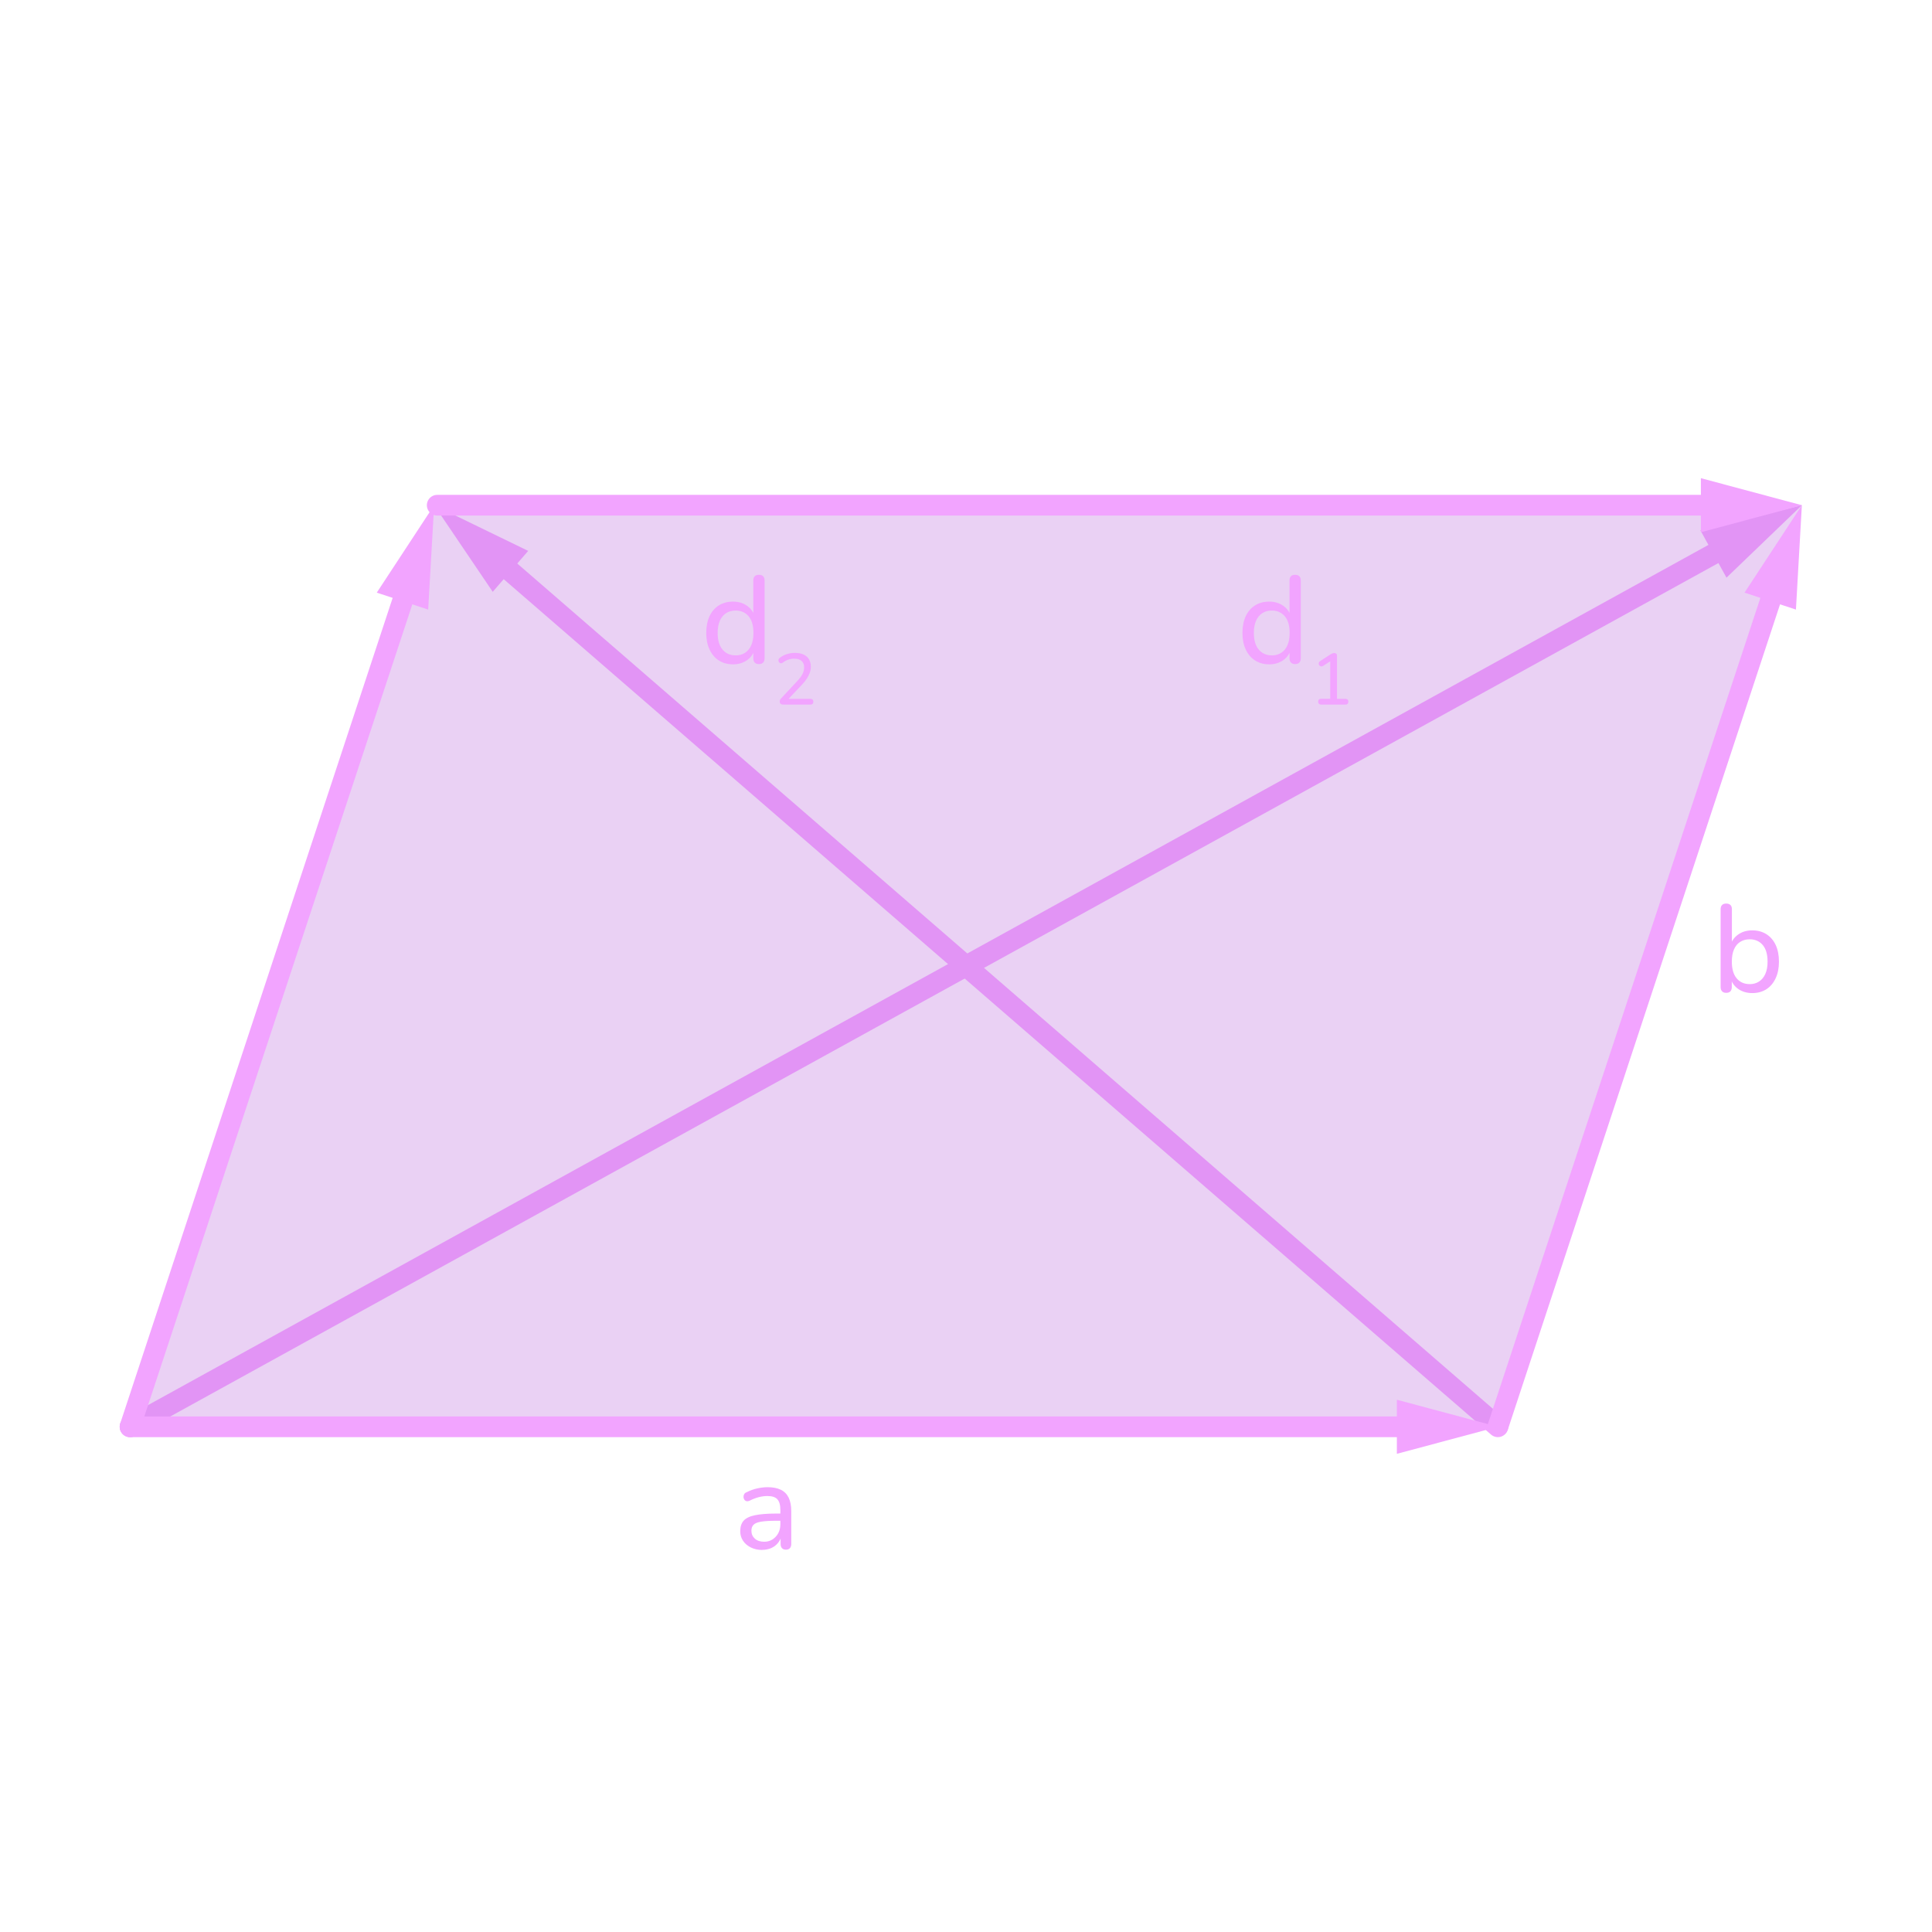
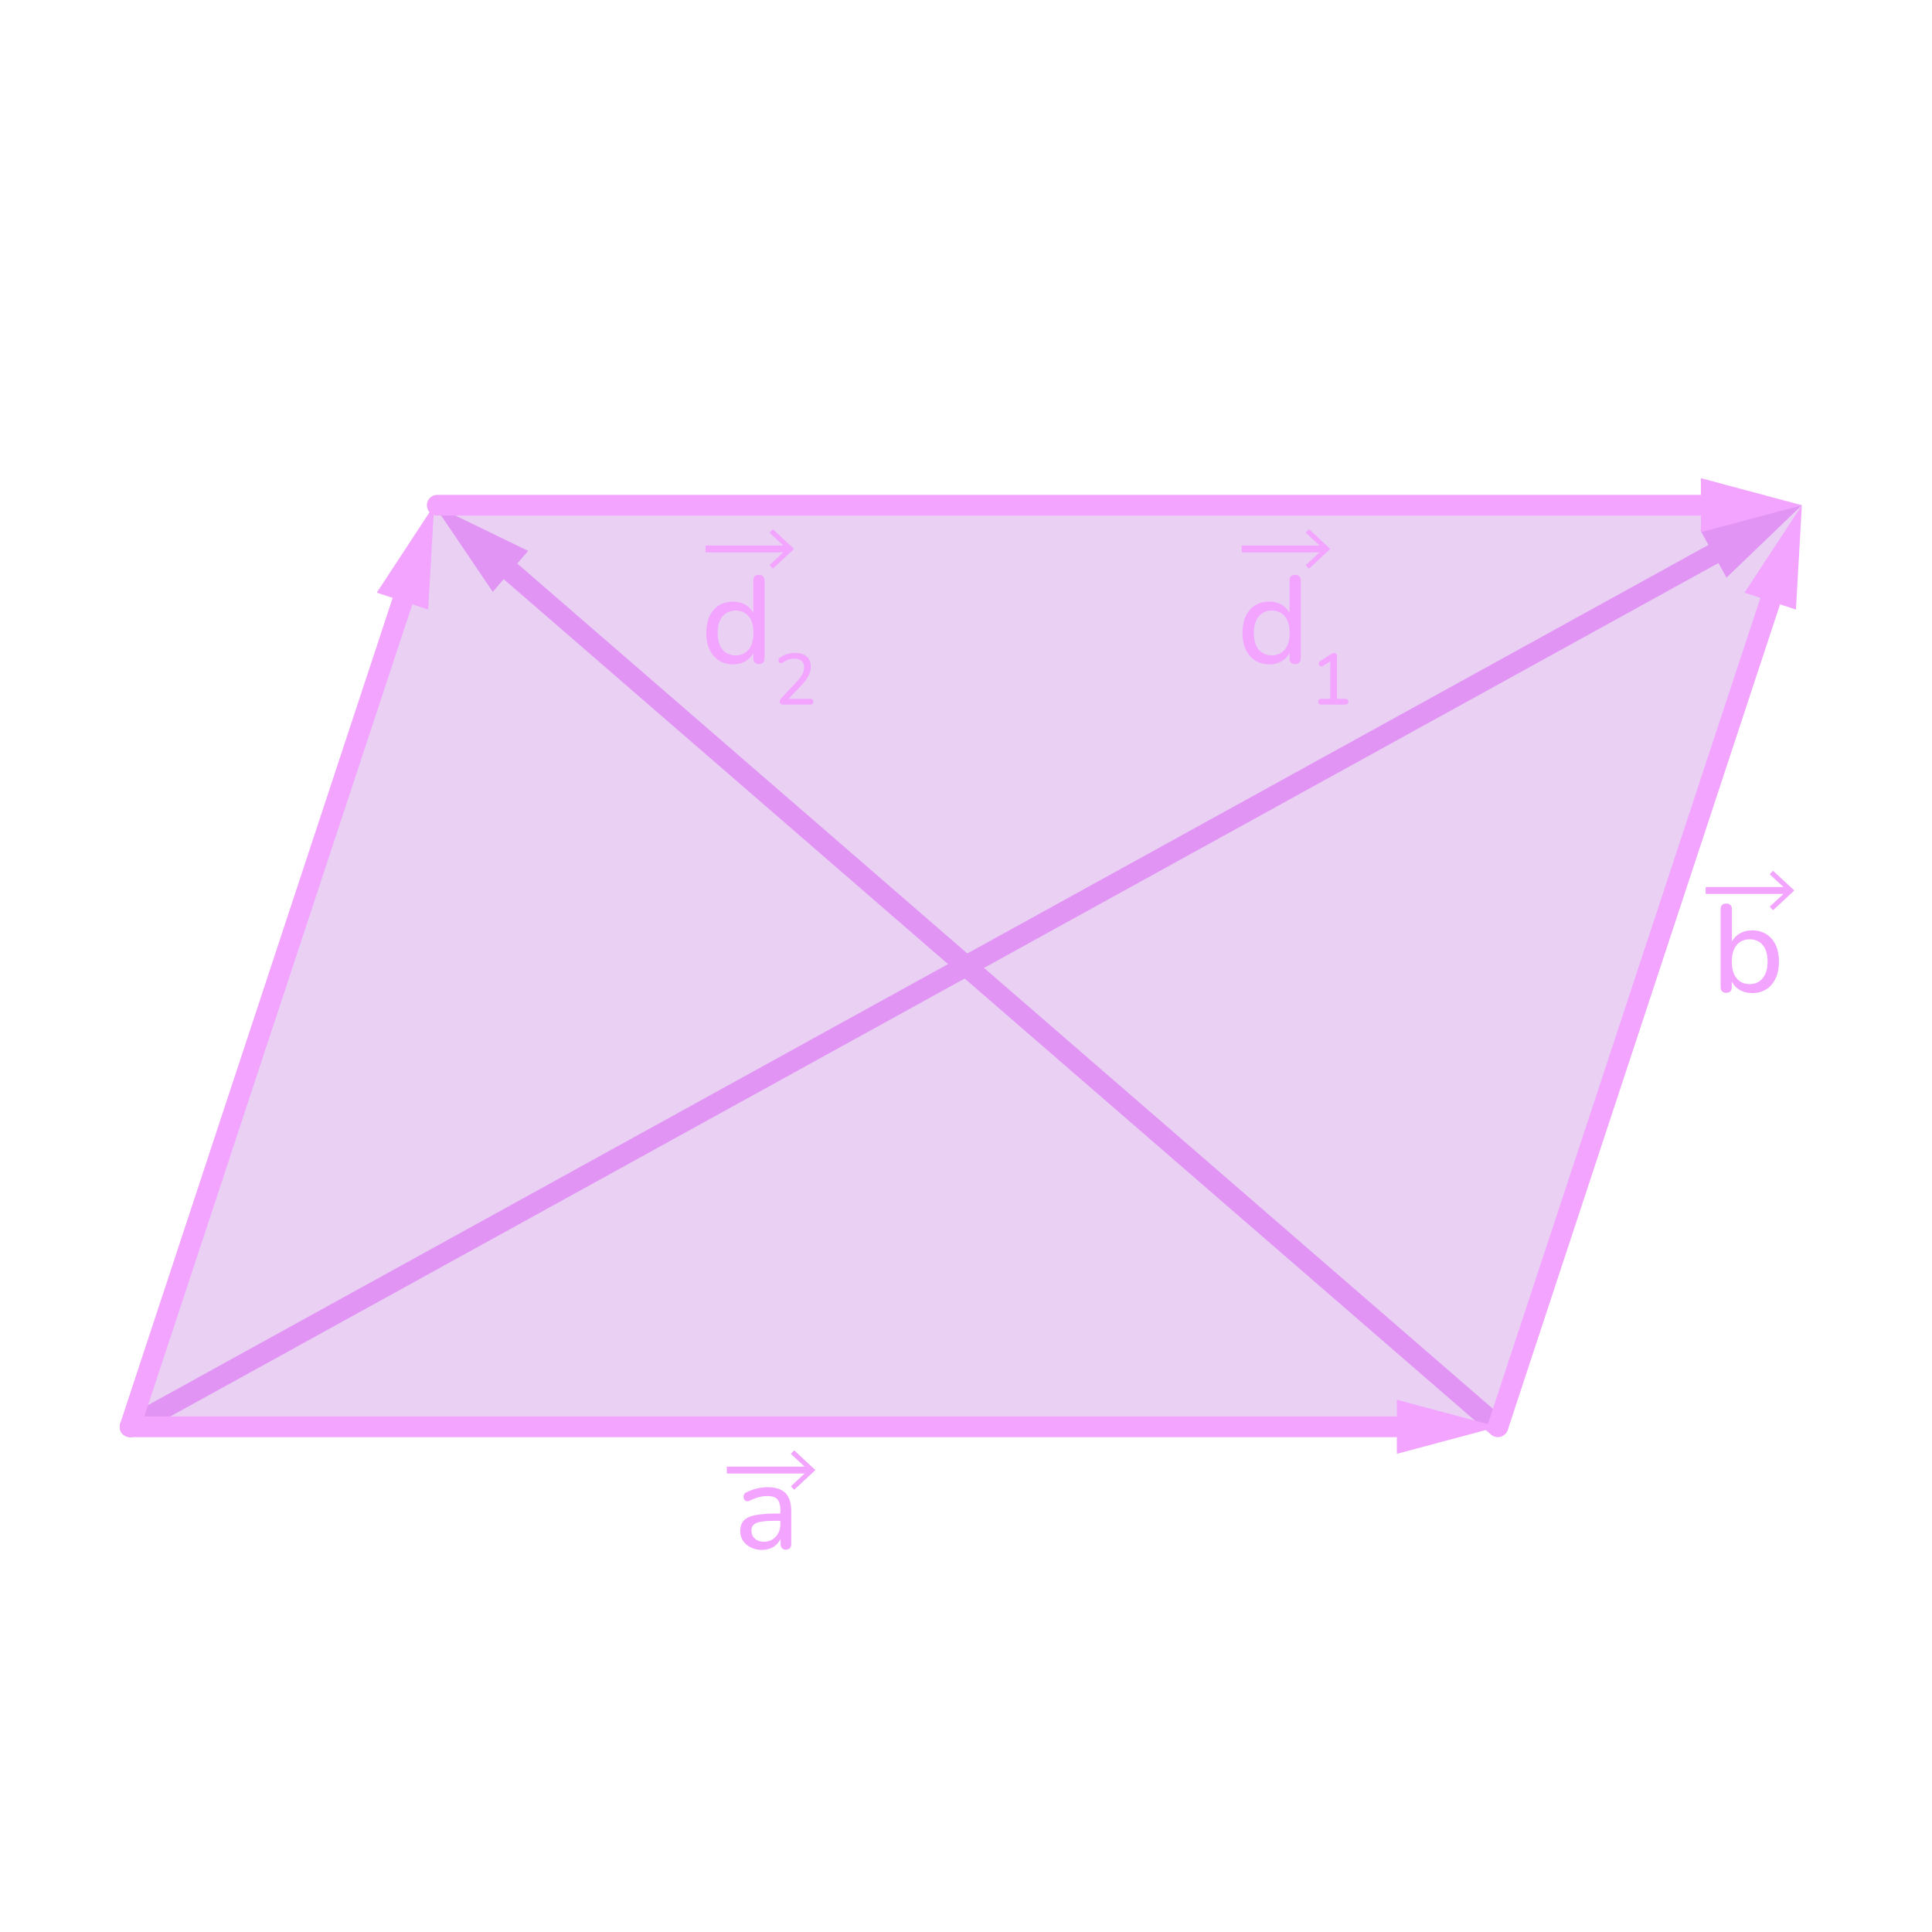
<svg xmlns="http://www.w3.org/2000/svg" id="Design" width="560" height="560" viewBox="0 0 560 560">
  <defs>
    <style>
      .cls-1 {
-         fill: none;
-         stroke: #f2a4ff;
        stroke-linecap: round;
-         stroke-miterlimit: 10;
        stroke-width: 6px;
      }

+       .cls-1, .cls-2 {
+         fill: none;
+         stroke: #f2a4ff;
+         stroke-miterlimit: 10;
+       }
+ 
      .cls-2 {
+         stroke-width: 2px;
+       }
+ 
+       .cls-3 {
        opacity: .1;
      }

-       .cls-3 {
+       .cls-4 {
        fill: #f2a4ff;
      }

-       .cls-4 {
+       .cls-5 {
        fill: #bb70de;
        opacity: .3;
      }
    </style>
  </defs>
-   <g class="cls-2">
-     <polygon class="cls-4" points="434.16 413.56 37.72 413.56 125.84 146.44 522.28 146.44 434.16 413.56" />
+   <g class="cls-3">
+     <polygon class="cls-5" points="434.16 413.56 37.72 413.56 125.84 146.44 522.28 146.44 434.16 413.56" />
  </g>
  <g>
    <line class="cls-1" x1="143.92" y1="162.1" x2="434.16" y2="413.56" />
-     <polygon class="cls-3" points="142.82 171.54 125.84 146.44 153.1 159.68 142.82 171.54" />
+     <polygon class="cls-4" points="142.82 171.54 125.84 146.44 153.1 159.68 142.82 171.54" />
  </g>
  <g>
    <line class="cls-1" x1="37.72" y1="413.56" x2="501.33" y2="157.99" />
-     <polygon class="cls-3" points="500.43 167.44 522.28 146.44 492.86 153.7 500.43 167.44" />
+     <polygon class="cls-4" points="500.43 167.44 522.28 146.44 492.86 153.7 500.43 167.44" />
  </g>
-   <polygon class="cls-4" points="434.16 413.56 37.72 413.56 125.84 146.44 522.28 146.44 434.16 413.56" />
+   <polygon class="cls-5" points="434.16 413.56 37.72 413.56 125.84 146.44 522.28 146.44 434.16 413.56" />
  <g>
    <line class="cls-1" x1="514.78" y1="169.16" x2="434.24" y2="413.34" />
-     <polygon class="cls-3" points="505.66 171.78 522.28 146.44 520.56 176.69 505.66 171.78" />
+     <polygon class="cls-4" points="505.66 171.78 522.28 146.44 520.56 176.69 505.66 171.78" />
  </g>
  <g>
    <line class="cls-1" x1="126.73" y1="146.44" x2="498.36" y2="146.44" />
-     <polygon class="cls-3" points="493.01 154.28 522.28 146.44 493.01 138.6 493.01 154.28" />
+     <polygon class="cls-4" points="493.01 154.28 522.28 146.44 493.01 138.6 493.01 154.28" />
  </g>
  <g>
-     <path class="cls-3" d="M212.45,192.56c-1.54,0-2.89-.37-4.05-1.1s-2.07-1.79-2.72-3.17c-.65-1.38-.97-2.99-.97-4.84s.32-3.49,.95-4.84,1.54-2.4,2.7-3.13,2.53-1.1,4.09-1.1,2.9,.39,4.03,1.17c1.13,.78,1.88,1.82,2.27,3.11h-.4v-10.4c0-.55,.14-.97,.41-1.24,.28-.28,.68-.41,1.21-.41s.94,.14,1.22,.41,.43,.69,.43,1.24v22.54c0,.55-.14,.97-.43,1.26-.29,.29-.7,.43-1.22,.43s-.9-.14-1.19-.43c-.29-.29-.43-.71-.43-1.26v-3.28l.4,.65c-.36,1.35-1.11,2.41-2.25,3.21-1.14,.79-2.49,1.19-4.05,1.19Zm.76-2.59c1.06,0,1.97-.25,2.75-.76s1.38-1.24,1.8-2.2c.42-.96,.63-2.15,.63-3.56,0-2.11-.47-3.72-1.4-4.82-.94-1.1-2.2-1.66-3.78-1.66-1.03,0-1.94,.25-2.72,.74-.78,.49-1.39,1.22-1.82,2.18-.43,.96-.65,2.15-.65,3.56,0,2.11,.47,3.73,1.42,4.84,.95,1.12,2.2,1.67,3.76,1.67Z" />
-     <path class="cls-3" d="M226.99,204.22c-.34,0-.58-.08-.75-.24-.16-.16-.24-.38-.24-.66,0-.17,.04-.34,.13-.5s.21-.34,.38-.5l4.6-4.93c.7-.74,1.2-1.43,1.51-2.06s.46-1.27,.46-1.91c0-.81-.25-1.43-.75-1.86-.5-.43-1.22-.64-2.17-.64-.59,0-1.15,.1-1.69,.28-.54,.19-1.07,.48-1.58,.87-.2,.14-.38,.2-.55,.19s-.31-.08-.43-.2-.2-.26-.25-.42c-.05-.16-.04-.33,.01-.51s.17-.34,.36-.46c.57-.45,1.24-.8,1.99-1.05,.76-.25,1.53-.38,2.33-.38,1.01,0,1.86,.16,2.55,.47,.69,.32,1.22,.77,1.58,1.37,.36,.6,.54,1.32,.54,2.17,0,.59-.1,1.17-.29,1.73-.2,.57-.49,1.14-.87,1.73-.39,.59-.88,1.2-1.48,1.83l-4.37,4.6v-.57h6.88c.28,0,.49,.07,.64,.21,.15,.14,.22,.34,.22,.61s-.07,.47-.22,.62c-.15,.15-.36,.22-.64,.22h-7.91Z" />
+     <path class="cls-4" d="M212.45,192.56c-1.54,0-2.89-.37-4.05-1.1s-2.07-1.79-2.72-3.17c-.65-1.38-.97-2.99-.97-4.84s.32-3.49,.95-4.84,1.54-2.4,2.7-3.13,2.53-1.1,4.09-1.1,2.9,.39,4.03,1.17c1.13,.78,1.88,1.82,2.27,3.11h-.4v-10.4c0-.55,.14-.97,.41-1.24,.28-.28,.68-.41,1.21-.41s.94,.14,1.22,.41,.43,.69,.43,1.24v22.54c0,.55-.14,.97-.43,1.26-.29,.29-.7,.43-1.22,.43s-.9-.14-1.19-.43c-.29-.29-.43-.71-.43-1.26v-3.28l.4,.65c-.36,1.35-1.11,2.41-2.25,3.21-1.14,.79-2.49,1.19-4.05,1.19Zm.76-2.59c1.06,0,1.97-.25,2.75-.76s1.38-1.24,1.8-2.2c.42-.96,.63-2.15,.63-3.56,0-2.11-.47-3.72-1.4-4.82-.94-1.1-2.2-1.66-3.78-1.66-1.03,0-1.94,.25-2.72,.74-.78,.49-1.39,1.22-1.82,2.18-.43,.96-.65,2.15-.65,3.56,0,2.11,.47,3.73,1.42,4.84,.95,1.12,2.2,1.67,3.76,1.67Z" />
+     <path class="cls-4" d="M226.99,204.22c-.34,0-.58-.08-.75-.24-.16-.16-.24-.38-.24-.66,0-.17,.04-.34,.13-.5s.21-.34,.38-.5l4.6-4.93c.7-.74,1.2-1.43,1.51-2.06s.46-1.27,.46-1.91c0-.81-.25-1.43-.75-1.86-.5-.43-1.22-.64-2.17-.64-.59,0-1.15,.1-1.69,.28-.54,.19-1.07,.48-1.58,.87-.2,.14-.38,.2-.55,.19s-.31-.08-.43-.2-.2-.26-.25-.42c-.05-.16-.04-.33,.01-.51s.17-.34,.36-.46c.57-.45,1.24-.8,1.99-1.05,.76-.25,1.53-.38,2.33-.38,1.01,0,1.86,.16,2.55,.47,.69,.32,1.22,.77,1.58,1.37,.36,.6,.54,1.32,.54,2.17,0,.59-.1,1.17-.29,1.73-.2,.57-.49,1.14-.87,1.73-.39,.59-.88,1.2-1.48,1.83l-4.37,4.6v-.57h6.88c.28,0,.49,.07,.64,.21,.15,.14,.22,.34,.22,.61s-.07,.47-.22,.62c-.15,.15-.36,.22-.64,.22h-7.91Z" />
  </g>
-   <path class="cls-3" d="M220.9,449.26c-1.2,0-2.29-.24-3.26-.72-.97-.48-1.73-1.13-2.27-1.94-.54-.82-.81-1.73-.81-2.74,0-1.3,.32-2.32,.97-3.06s1.74-1.28,3.28-1.6c1.54-.32,3.6-.49,6.19-.49h1.69v2.09h-1.62c-1.85,0-3.31,.08-4.37,.25-1.07,.17-1.82,.46-2.25,.88s-.65,1-.65,1.75c0,.94,.33,1.7,.99,2.3,.66,.6,1.57,.9,2.72,.9,.91,0,1.72-.22,2.41-.67s1.25-1.04,1.66-1.8c.41-.76,.61-1.63,.61-2.61v-4.14c0-1.42-.29-2.44-.86-3.08s-1.55-.95-2.92-.95c-.79,0-1.61,.11-2.45,.32-.84,.22-1.72,.55-2.63,1.01-.36,.17-.67,.22-.94,.16-.26-.06-.47-.2-.63-.43-.16-.23-.24-.48-.25-.76-.01-.28,.05-.55,.18-.81s.37-.46,.7-.58c1.06-.53,2.11-.91,3.15-1.13s2.02-.34,2.93-.34c1.56,0,2.84,.25,3.85,.74,1.01,.49,1.76,1.25,2.27,2.27,.5,1.02,.76,2.32,.76,3.91v9.5c0,.55-.13,.97-.4,1.26s-.65,.43-1.15,.43-.86-.14-1.13-.43c-.28-.29-.41-.71-.41-1.26v-2.56h.32c-.19,.89-.55,1.66-1.08,2.3-.53,.65-1.18,1.15-1.96,1.49s-1.66,.52-2.65,.52Z" />
-   <path class="cls-3" d="M507.91,287.85c-1.58,0-2.94-.4-4.07-1.19s-1.88-1.86-2.27-3.2l.4-.54v3.17c0,.55-.14,.97-.41,1.26-.28,.29-.68,.43-1.21,.43s-.9-.14-1.19-.43-.43-.71-.43-1.26v-22.54c0-.55,.14-.97,.43-1.24,.29-.28,.68-.41,1.19-.41s.94,.14,1.22,.41c.29,.28,.43,.69,.43,1.24v10.4h-.4c.38-1.3,1.14-2.33,2.27-3.11,1.13-.78,2.47-1.17,4.03-1.17s2.92,.37,4.09,1.1c1.16,.73,2.06,1.78,2.7,3.13,.63,1.36,.95,2.97,.95,4.84s-.32,3.46-.97,4.84c-.65,1.38-1.55,2.44-2.7,3.17-1.15,.73-2.51,1.1-4.07,1.1Zm-.76-2.59c1.03,0,1.94-.25,2.72-.76,.78-.5,1.39-1.24,1.82-2.2,.43-.96,.65-2.15,.65-3.56,0-2.11-.47-3.72-1.4-4.82-.94-1.1-2.2-1.66-3.78-1.66-1.06,0-1.97,.25-2.75,.74-.78,.49-1.38,1.22-1.8,2.18s-.63,2.15-.63,3.56c0,2.11,.47,3.73,1.4,4.84,.94,1.12,2.2,1.67,3.78,1.67Z" />
+   <path class="cls-4" d="M220.9,449.26c-1.2,0-2.29-.24-3.26-.72-.97-.48-1.73-1.13-2.27-1.94-.54-.82-.81-1.73-.81-2.74,0-1.3,.32-2.32,.97-3.06s1.74-1.28,3.28-1.6c1.54-.32,3.6-.49,6.19-.49h1.69v2.09h-1.62c-1.85,0-3.31,.08-4.37,.25-1.07,.17-1.82,.46-2.25,.88s-.65,1-.65,1.75c0,.94,.33,1.7,.99,2.3,.66,.6,1.57,.9,2.72,.9,.91,0,1.72-.22,2.41-.67s1.25-1.04,1.66-1.8c.41-.76,.61-1.63,.61-2.61v-4.14c0-1.42-.29-2.44-.86-3.08s-1.55-.95-2.92-.95c-.79,0-1.61,.11-2.45,.32-.84,.22-1.72,.55-2.63,1.01-.36,.17-.67,.22-.94,.16-.26-.06-.47-.2-.63-.43-.16-.23-.24-.48-.25-.76-.01-.28,.05-.55,.18-.81s.37-.46,.7-.58c1.06-.53,2.11-.91,3.15-1.13s2.02-.34,2.93-.34c1.56,0,2.84,.25,3.85,.74,1.01,.49,1.76,1.25,2.27,2.27,.5,1.02,.76,2.32,.76,3.91v9.5c0,.55-.13,.97-.4,1.26s-.65,.43-1.15,.43-.86-.14-1.13-.43c-.28-.29-.41-.71-.41-1.26v-2.56h.32c-.19,.89-.55,1.66-1.08,2.3-.53,.65-1.18,1.15-1.96,1.49s-1.66,.52-2.65,.52Z" />
+   <path class="cls-4" d="M507.91,287.85c-1.58,0-2.94-.4-4.07-1.19s-1.88-1.86-2.27-3.2l.4-.54v3.17c0,.55-.14,.97-.41,1.26-.28,.29-.68,.43-1.21,.43s-.9-.14-1.19-.43-.43-.71-.43-1.26v-22.54c0-.55,.14-.97,.43-1.24,.29-.28,.68-.41,1.19-.41s.94,.14,1.22,.41c.29,.28,.43,.69,.43,1.24v10.4h-.4c.38-1.3,1.14-2.33,2.27-3.11,1.13-.78,2.47-1.17,4.03-1.17s2.92,.37,4.09,1.1c1.16,.73,2.06,1.78,2.7,3.13,.63,1.36,.95,2.97,.95,4.84s-.32,3.46-.97,4.84c-.65,1.38-1.55,2.44-2.7,3.17-1.15,.73-2.51,1.1-4.07,1.1Zm-.76-2.59c1.03,0,1.94-.25,2.72-.76,.78-.5,1.39-1.24,1.82-2.2,.43-.96,.65-2.15,.65-3.56,0-2.11-.47-3.72-1.4-4.82-.94-1.1-2.2-1.66-3.78-1.66-1.06,0-1.97,.25-2.75,.74-.78,.49-1.38,1.22-1.8,2.18s-.63,2.15-.63,3.56c0,2.11,.47,3.73,1.4,4.84,.94,1.12,2.2,1.67,3.78,1.67Z" />
  <g>
-     <path class="cls-3" d="M367.87,192.56c-1.54,0-2.89-.37-4.05-1.1s-2.07-1.79-2.72-3.17c-.65-1.38-.97-2.99-.97-4.84s.32-3.49,.95-4.84c.64-1.36,1.54-2.4,2.7-3.13s2.53-1.1,4.09-1.1,2.9,.39,4.03,1.17,1.88,1.82,2.27,3.11h-.4v-10.4c0-.55,.14-.97,.41-1.24,.28-.28,.68-.41,1.21-.41s.94,.14,1.22,.41c.29,.28,.43,.69,.43,1.24v22.54c0,.55-.14,.97-.43,1.26-.29,.29-.7,.43-1.22,.43s-.9-.14-1.19-.43c-.29-.29-.43-.71-.43-1.26v-3.28l.4,.65c-.36,1.35-1.11,2.41-2.25,3.21-1.14,.79-2.49,1.19-4.05,1.19Zm.76-2.59c1.06,0,1.97-.25,2.75-.76,.78-.5,1.38-1.24,1.8-2.2,.42-.96,.63-2.15,.63-3.56,0-2.11-.47-3.72-1.4-4.82-.94-1.1-2.2-1.66-3.78-1.66-1.03,0-1.94,.25-2.72,.74-.78,.49-1.39,1.22-1.82,2.18-.43,.96-.65,2.15-.65,3.56,0,2.11,.47,3.73,1.42,4.84s2.2,1.67,3.76,1.67Z" />
-     <path class="cls-3" d="M382.93,204.22c-.27,0-.48-.08-.63-.23s-.23-.36-.23-.61c0-.27,.08-.47,.23-.61,.15-.14,.36-.21,.63-.21h2.64v-11.52h1.01l-3.06,1.97c-.2,.12-.38,.18-.56,.16-.17-.02-.33-.09-.45-.21s-.21-.26-.25-.43-.03-.34,.03-.51c.06-.18,.2-.32,.41-.43l2.9-1.89c.21-.12,.41-.23,.6-.3,.19-.08,.37-.12,.56-.12,.21,0,.39,.06,.55,.19,.15,.12,.23,.33,.23,.61v12.49h2.43c.28,0,.49,.07,.64,.21,.15,.14,.22,.34,.22,.61s-.07,.47-.22,.62c-.15,.15-.36,.22-.64,.22h-7.03Z" />
+     <path class="cls-4" d="M367.87,192.56c-1.54,0-2.89-.37-4.05-1.1s-2.07-1.79-2.72-3.17c-.65-1.38-.97-2.99-.97-4.84s.32-3.49,.95-4.84c.64-1.36,1.54-2.4,2.7-3.13s2.53-1.1,4.09-1.1,2.9,.39,4.03,1.17,1.88,1.82,2.27,3.11h-.4v-10.4c0-.55,.14-.97,.41-1.24,.28-.28,.68-.41,1.21-.41s.94,.14,1.22,.41c.29,.28,.43,.69,.43,1.24v22.54c0,.55-.14,.97-.43,1.26-.29,.29-.7,.43-1.22,.43s-.9-.14-1.19-.43c-.29-.29-.43-.71-.43-1.26v-3.28l.4,.65c-.36,1.35-1.11,2.41-2.25,3.21-1.14,.79-2.49,1.19-4.05,1.19Zm.76-2.59c1.06,0,1.97-.25,2.75-.76,.78-.5,1.38-1.24,1.8-2.2,.42-.96,.63-2.15,.63-3.56,0-2.11-.47-3.72-1.4-4.82-.94-1.1-2.2-1.66-3.78-1.66-1.03,0-1.94,.25-2.72,.74-.78,.49-1.39,1.22-1.82,2.18-.43,.96-.65,2.15-.65,3.56,0,2.11,.47,3.73,1.42,4.84s2.2,1.67,3.76,1.67Z" />
+     <path class="cls-4" d="M382.93,204.22c-.27,0-.48-.08-.63-.23s-.23-.36-.23-.61c0-.27,.08-.47,.23-.61,.15-.14,.36-.21,.63-.21h2.64v-11.52h1.01l-3.06,1.97c-.2,.12-.38,.18-.56,.16-.17-.02-.33-.09-.45-.21s-.21-.26-.25-.43-.03-.34,.03-.51c.06-.18,.2-.32,.41-.43l2.9-1.89c.21-.12,.41-.23,.6-.3,.19-.08,.37-.12,.56-.12,.21,0,.39,.06,.55,.19,.15,.12,.23,.33,.23,.61v12.49h2.43c.28,0,.49,.07,.64,.21,.15,.14,.22,.34,.22,.61s-.07,.47-.22,.62c-.15,.15-.36,.22-.64,.22h-7.03Z" />
  </g>
  <g>
    <line class="cls-1" x1="410.24" y1="413.56" x2="37.7" y2="413.56" />
-     <polygon class="cls-3" points="404.89 405.72 434.16 413.56 404.89 421.4 404.89 405.72" />
+     <polygon class="cls-4" points="404.89 405.72 434.16 413.56 404.89 421.4 404.89 405.72" />
  </g>
  <g>
    <line class="cls-1" x1="37.69" y1="413.56" x2="118.34" y2="169.16" />
-     <polygon class="cls-3" points="124.11 176.69 125.84 146.44 109.21 171.78 124.11 176.69" />
+     <polygon class="cls-4" points="124.11 176.69 125.84 146.44 109.21 171.78 124.11 176.69" />
+   </g>
+   <g>
+     <line class="cls-2" x1="228.65" y1="159.11" x2="204.49" y2="159.11" />
+     <polygon class="cls-4" points="224.01 153.39 223.05 154.41 228.11 159.11 223.05 163.81 224.01 164.84 230.17 159.11 224.01 153.39" />
+   </g>
+   <g>
+     <line class="cls-2" x1="384.07" y1="159.11" x2="359.91" y2="159.11" />
+     <polygon class="cls-4" points="379.43 153.39 378.47 154.41 383.53 159.11 378.47 163.81 379.43 164.84 385.59 159.11 379.43 153.39" />
+   </g>
+   <g>
+     <line class="cls-2" x1="518.56" y1="258.11" x2="494.4" y2="258.11" />
+     <polygon class="cls-4" points="513.92 252.39 512.96 253.41 518.02 258.11 512.96 262.81 513.92 263.84 520.08 258.11 513.92 252.39" />
+   </g>
+   <g>
+     <line class="cls-2" x1="234.83" y1="426.11" x2="210.67" y2="426.11" />
+     <polygon class="cls-4" points="230.19 420.38 229.24 421.41 234.29 426.11 229.24 430.81 230.19 431.83 236.35 426.11 230.19 420.38" />
  </g>
</svg>
